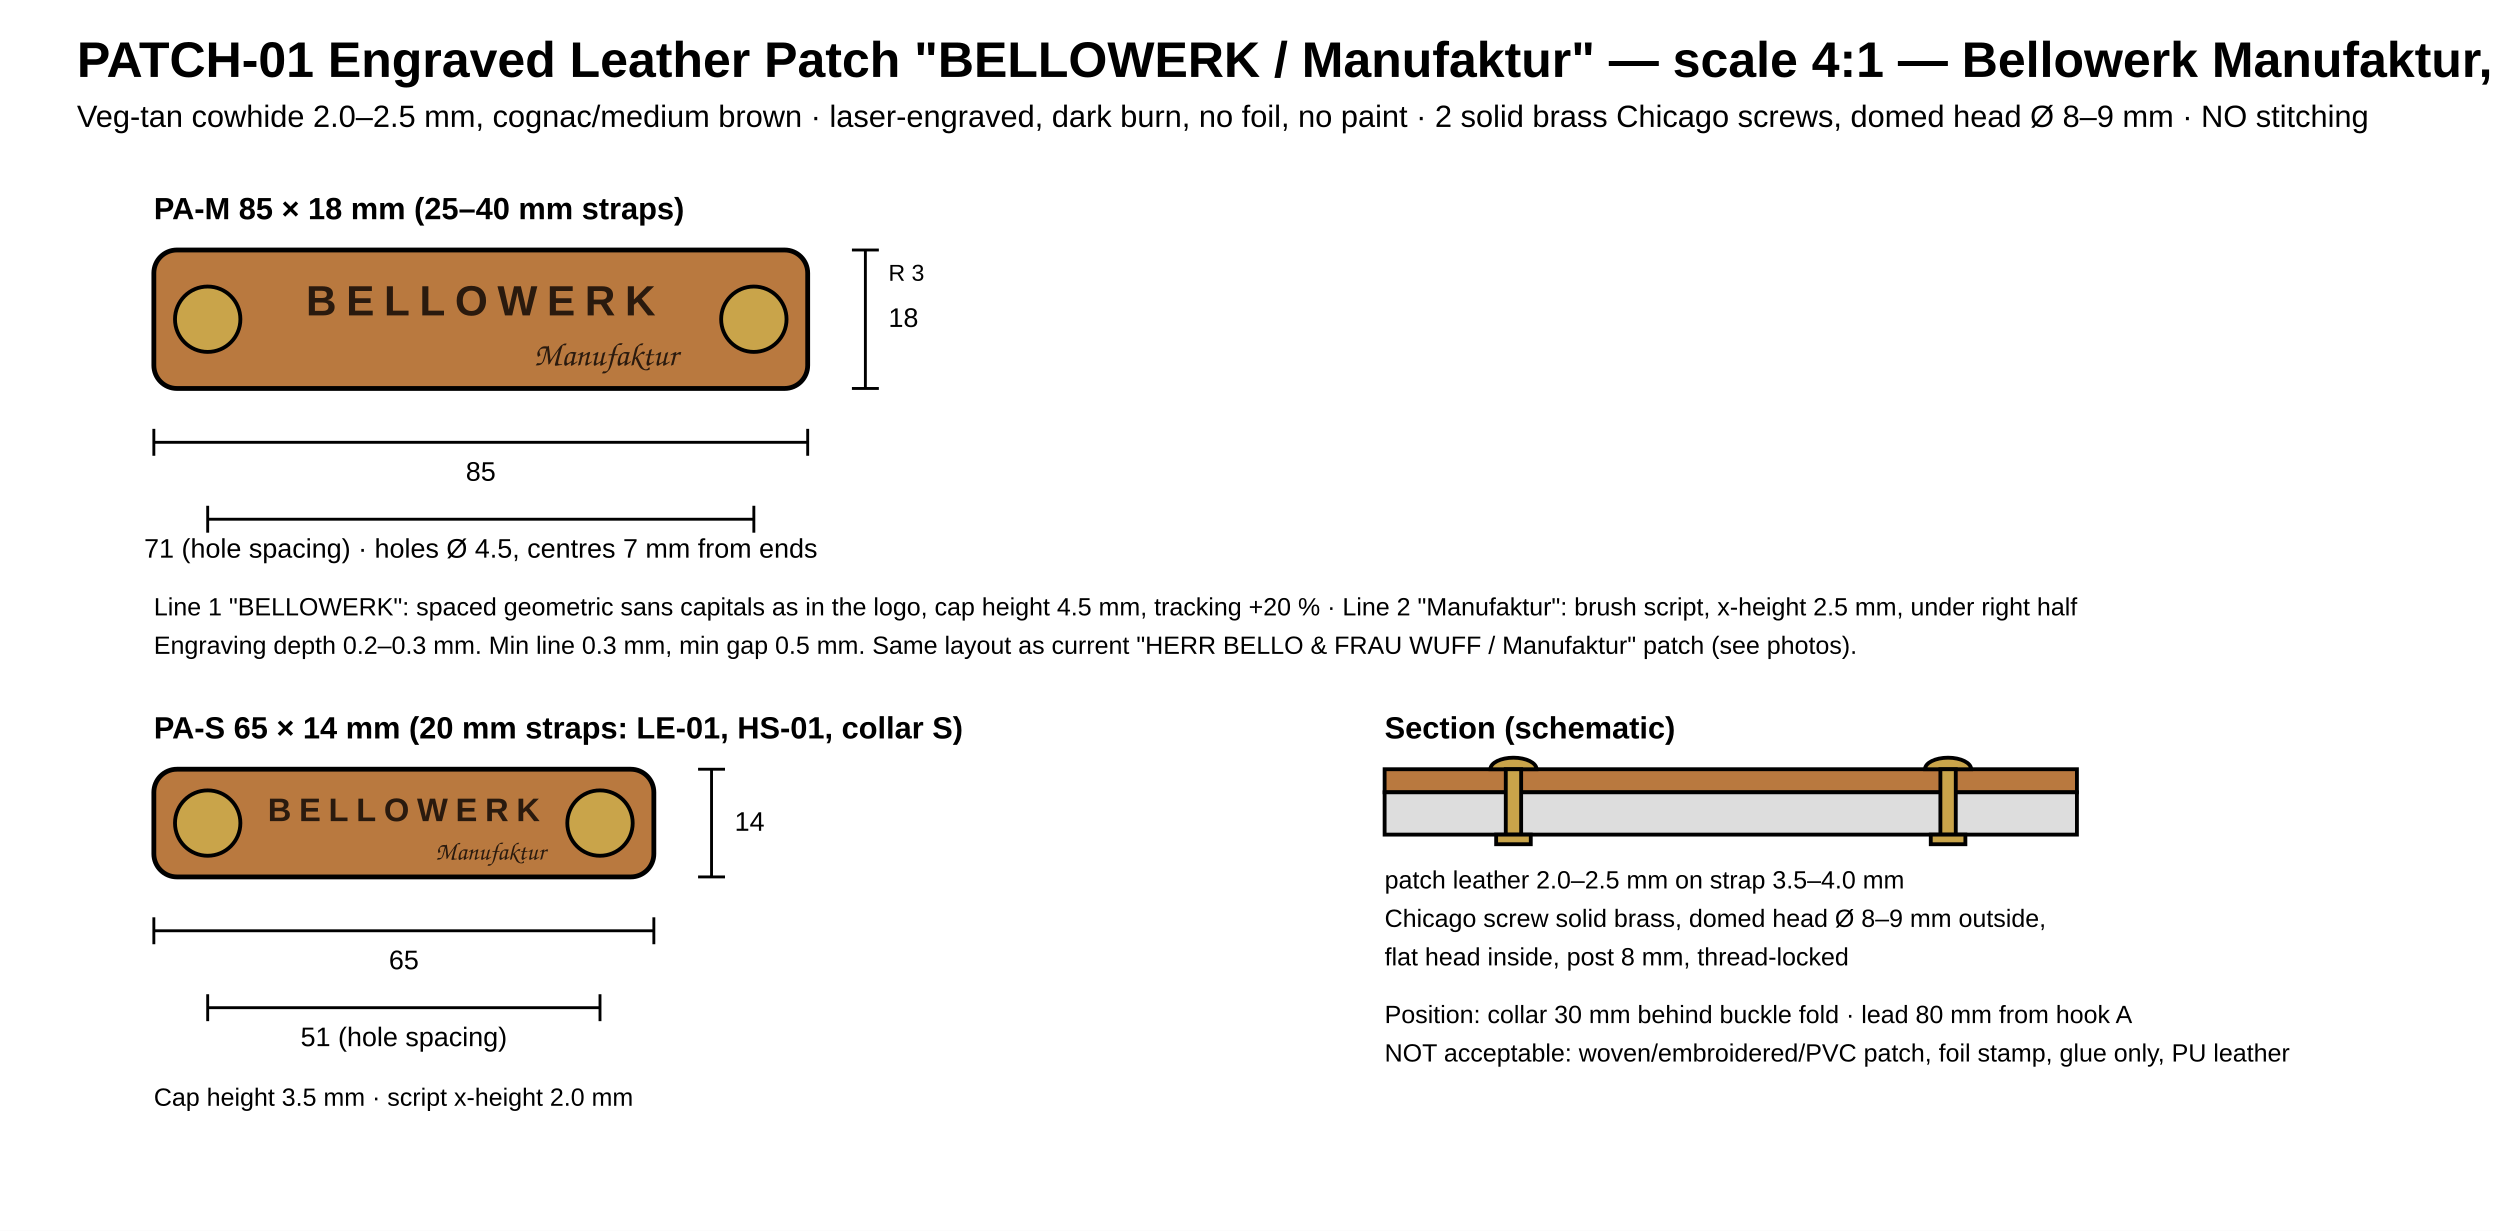
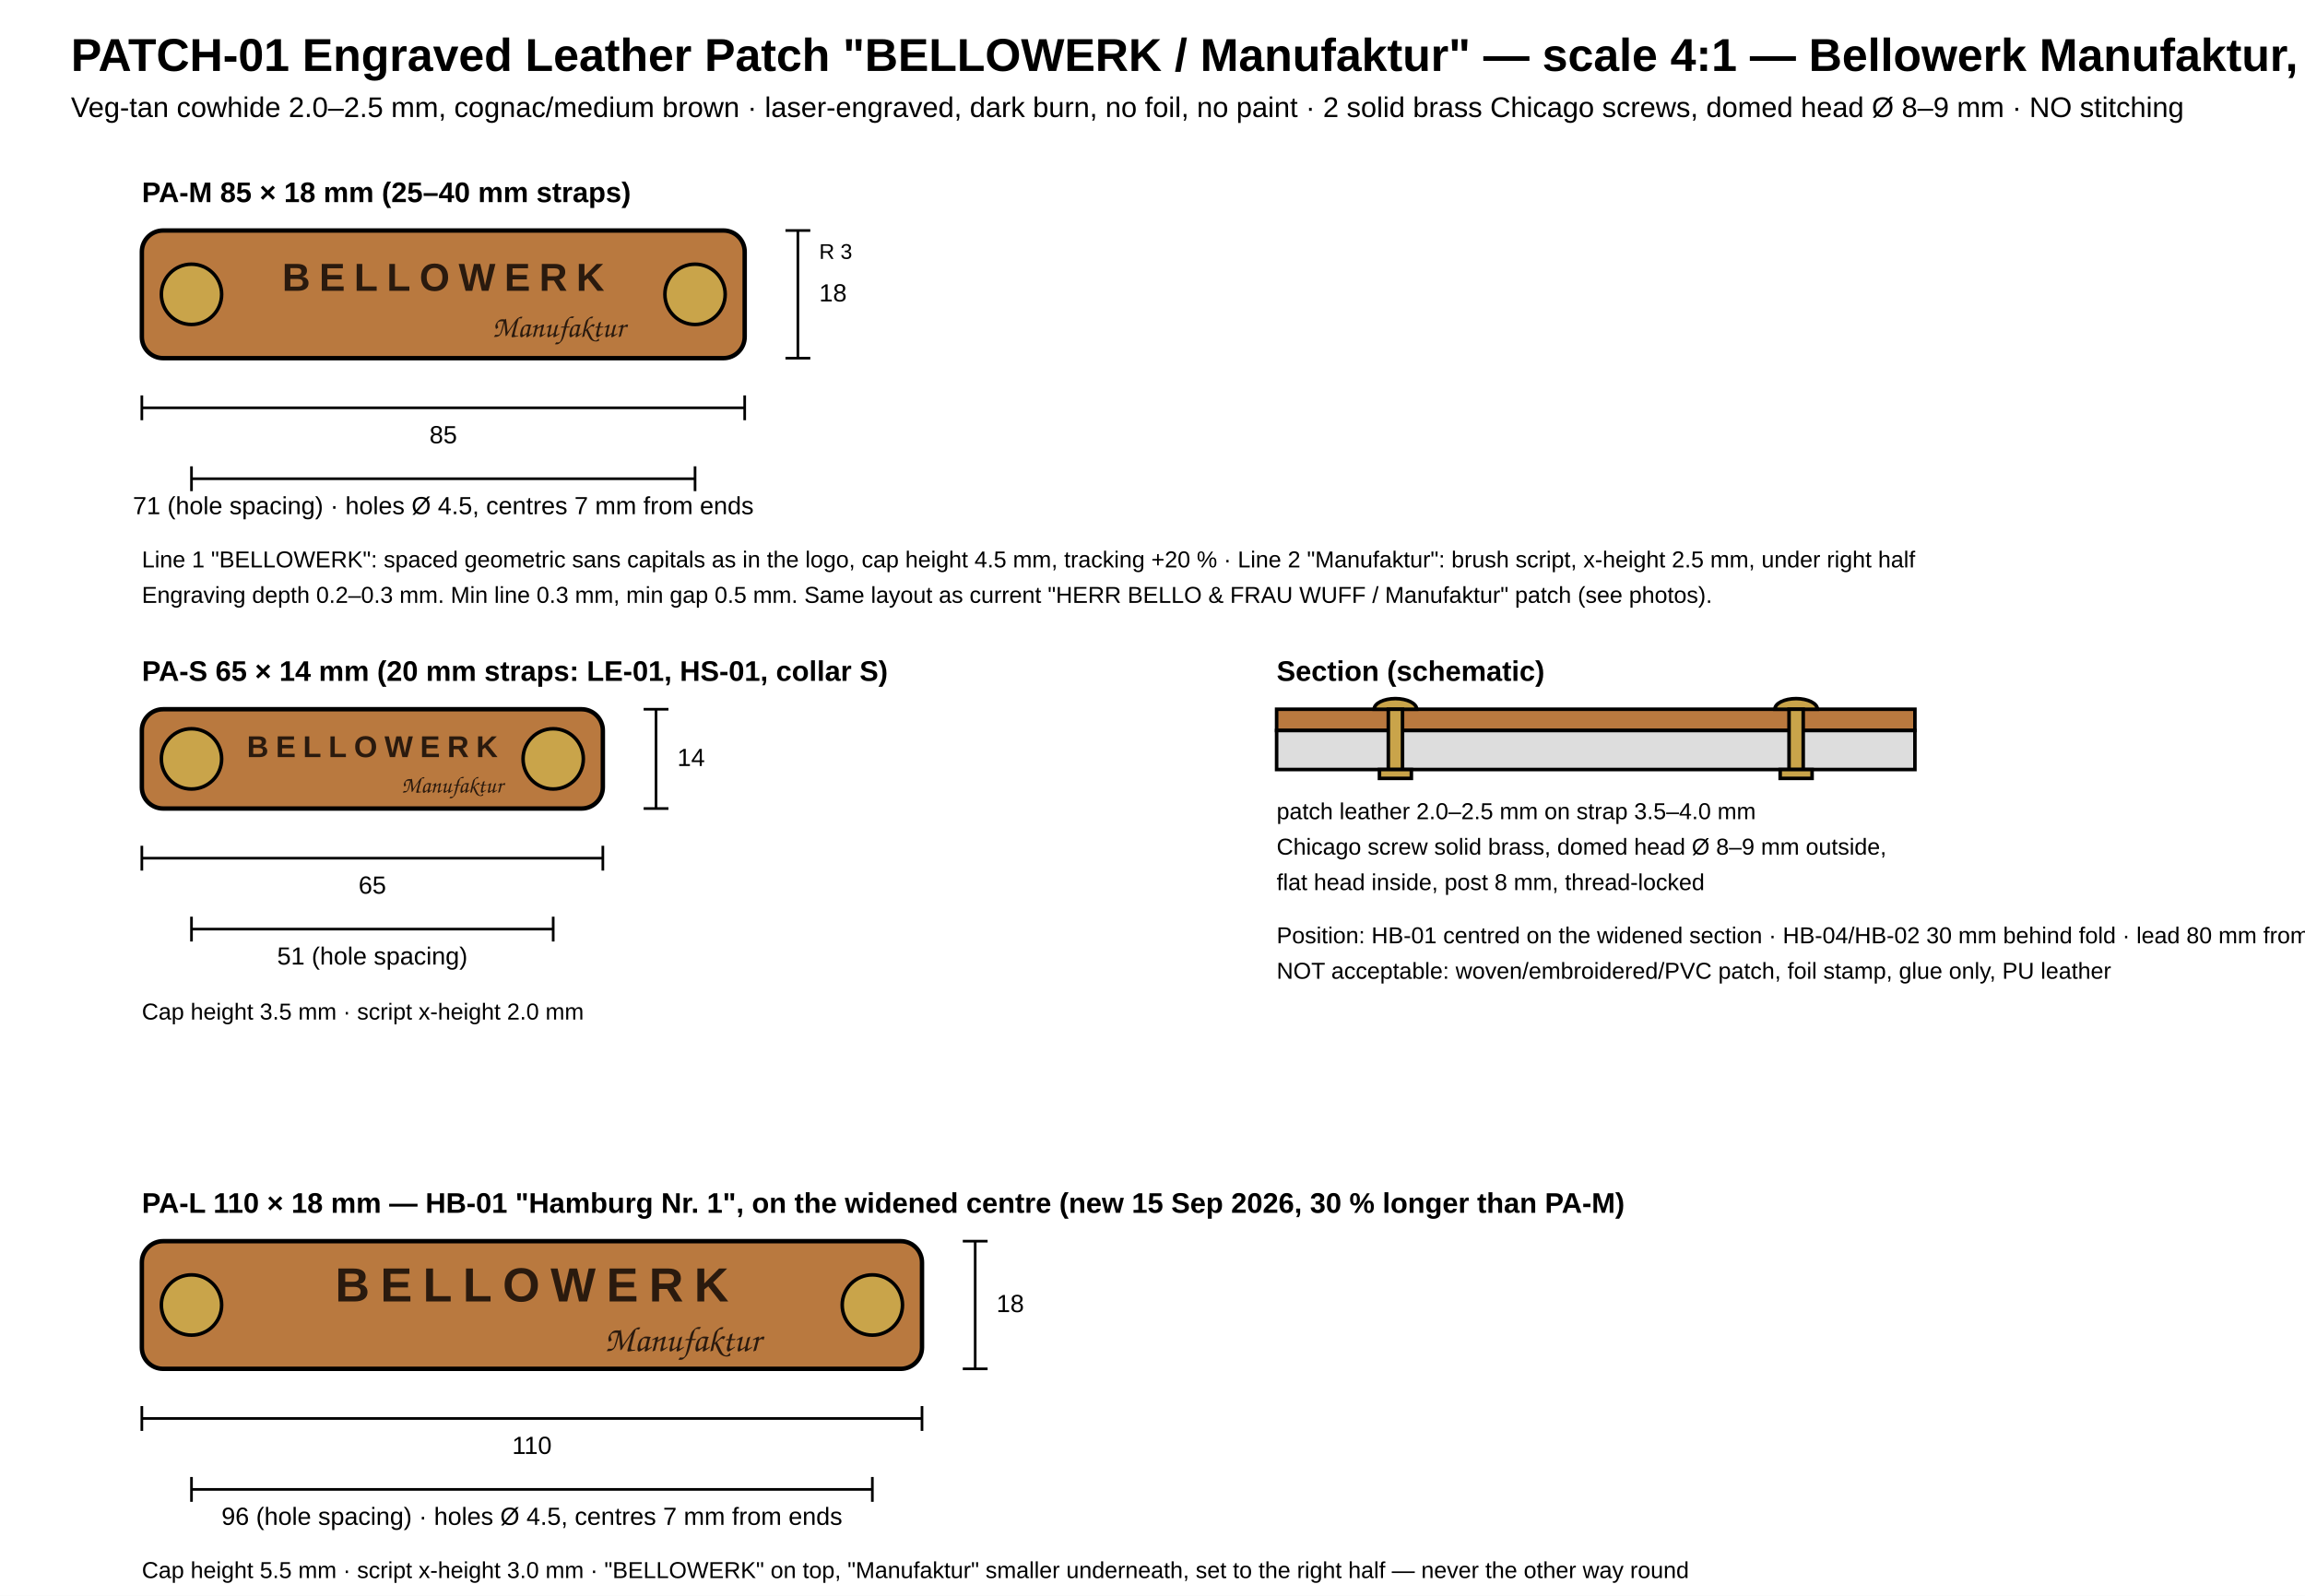
- <svg xmlns="http://www.w3.org/2000/svg" width="1300" height="640" viewBox="0 0 1300 640" font-family="Arial, Helvetica, sans-serif" font-size="16" fill="none" stroke="#000" stroke-width="2">
-   <rect x="0" y="0" width="1300" height="640" fill="#fff" stroke="none" />
-   <text x="40" y="40" font-size="26" font-weight="bold" fill="#000" stroke="none">PATCH-01 Engraved Leather Patch "BELLOWERK / Manufaktur" — scale 4:1 — Bellowerk Manufaktur, v1.1, 9 Sep 2026</text>
+ <svg xmlns="http://www.w3.org/2000/svg" width="1300" height="900" viewBox="0 0 1300 900" font-family="Arial, Helvetica, sans-serif" font-size="16" fill="none" stroke="#000" stroke-width="2">
+   <rect x="0" y="0" width="1300" height="900" fill="#fff" stroke="none" />
+   <text x="40" y="40" font-size="26" font-weight="bold" fill="#000" stroke="none">PATCH-01 Engraved Leather Patch "BELLOWERK / Manufaktur" — scale 4:1 — Bellowerk Manufaktur, v1.2, 15 Sep 2026</text>
  <text x="40" y="66" fill="#000" stroke="none">Veg-tan cowhide 2.0–2.5 mm, cognac/medium brown · laser-engraved, dark burn, no foil, no paint · 2 solid brass Chicago screws, domed head Ø 8–9 mm · NO stitching</text>
  <g transform="translate(80,130)">
    <text x="0" y="-16" fill="#000" stroke="none" font-weight="bold">PA-M 85 × 18 mm (25–40 mm straps)</text>
    <rect x="0" y="0" width="340" height="72" rx="12" fill="#b9793f" stroke="#000" stroke-width="2.5" />
    <circle cx="28" cy="36" r="17" fill="#c9a44a" stroke="#000" />
    <circle cx="312" cy="36" r="17" fill="#c9a44a" stroke="#000" />
    <text x="170" y="34" text-anchor="middle" fill="#2a1a0e" stroke="none" font-size="22" font-weight="600" letter-spacing="5" font-family="Futura, 'Century Gothic', 'Josefin Sans', Arial, sans-serif">BELLOWERK</text>
    <text x="235" y="60" text-anchor="middle" fill="#2a1a0e" stroke="none" font-size="17" font-style="italic" font-family="'Brush Script MT', 'Segoe Script', cursive">Manufaktur</text>
    <g stroke-width="1.5">
      <line x1="0" y1="100" x2="340" y2="100" />
      <line x1="0" y1="93" x2="0" y2="107" />
      <line x1="340" y1="93" x2="340" y2="107" />
      <text x="170" y="120" text-anchor="middle" fill="#000" stroke="none" font-size="14">85</text>
      <line x1="28" y1="140" x2="312" y2="140" />
      <line x1="28" y1="133" x2="28" y2="147" />
      <line x1="312" y1="133" x2="312" y2="147" />
      <text x="170" y="160" text-anchor="middle" fill="#000" stroke="none" font-size="14">71 (hole spacing) · holes Ø 4.5, centres 7 mm from ends</text>
      <line x1="370" y1="0" x2="370" y2="72" />
      <line x1="363" y1="0" x2="377" y2="0" />
      <line x1="363" y1="72" x2="377" y2="72" />
      <text x="382" y="40" fill="#000" stroke="none" font-size="14">18</text>
      <text x="382" y="16" fill="#000" stroke="none" font-size="12">R 3</text>
    </g>
    <text x="0" y="190" fill="#000" stroke="none" font-size="13">Line 1 "BELLOWERK": spaced geometric sans capitals as in the logo, cap height 4.5 mm, tracking +20 % · Line 2 "Manufaktur": brush script, x-height 2.5 mm, under right half</text>
    <text x="0" y="210" fill="#000" stroke="none" font-size="13">Engraving depth 0.2–0.3 mm. Min line 0.3 mm, min gap 0.5 mm. Same layout as current "HERR BELLO &amp; FRAU WUFF / Manufaktur" patch (see photos).</text>
  </g>
  <g transform="translate(80,400)">
    <text x="0" y="-16" fill="#000" stroke="none" font-weight="bold">PA-S 65 × 14 mm (20 mm straps: LE-01, HS-01, collar S)</text>
    <rect x="0" y="0" width="260" height="56" rx="12" fill="#b9793f" stroke="#000" stroke-width="2.5" />
    <circle cx="28" cy="28" r="17" fill="#c9a44a" stroke="#000" />
    <circle cx="232" cy="28" r="17" fill="#c9a44a" stroke="#000" />
    <text x="130" y="27" text-anchor="middle" fill="#2a1a0e" stroke="none" font-size="17" font-weight="600" letter-spacing="4" font-family="Futura, 'Century Gothic', 'Josefin Sans', Arial, sans-serif">BELLOWERK</text>
    <text x="175" y="47" text-anchor="middle" fill="#2a1a0e" stroke="none" font-size="13" font-style="italic" font-family="'Brush Script MT', 'Segoe Script', cursive">Manufaktur</text>
    <g stroke-width="1.5">
      <line x1="0" y1="84" x2="260" y2="84" />
      <line x1="0" y1="77" x2="0" y2="91" />
      <line x1="260" y1="77" x2="260" y2="91" />
      <text x="130" y="104" text-anchor="middle" fill="#000" stroke="none" font-size="14">65</text>
      <line x1="28" y1="124" x2="232" y2="124" />
      <line x1="28" y1="117" x2="28" y2="131" />
      <line x1="232" y1="117" x2="232" y2="131" />
      <text x="130" y="144" text-anchor="middle" fill="#000" stroke="none" font-size="14">51 (hole spacing)</text>
      <line x1="290" y1="0" x2="290" y2="56" />
      <line x1="283" y1="0" x2="297" y2="0" />
      <line x1="283" y1="56" x2="297" y2="56" />
      <text x="302" y="32" fill="#000" stroke="none" font-size="14">14</text>
    </g>
    <text x="0" y="175" fill="#000" stroke="none" font-size="13">Cap height 3.5 mm · script x-height 2.0 mm</text>
  </g>
  <g transform="translate(720,400)">
    <text x="0" y="-16" fill="#000" stroke="none" font-weight="bold">Section (schematic)</text>
    <rect x="0" y="0" width="360" height="12" fill="#b9793f" stroke="#000" />
    <rect x="0" y="12" width="360" height="22" fill="#ddd" stroke="#000" />
    <path d="M 55 0 A 12 6 0 0 1 79 0 Z" fill="#c9a44a" stroke="#000" />
    <rect x="63" y="0" width="8" height="34" fill="#c9a44a" stroke="#000" />
    <rect x="58" y="34" width="18" height="5" fill="#c9a44a" stroke="#000" />
    <path d="M 281 0 A 12 6 0 0 1 305 0 Z" fill="#c9a44a" stroke="#000" />
    <rect x="289" y="0" width="8" height="34" fill="#c9a44a" stroke="#000" />
    <rect x="284" y="34" width="18" height="5" fill="#c9a44a" stroke="#000" />
    <text x="0" y="62" fill="#000" stroke="none" font-size="13">patch leather 2.0–2.5 mm on strap 3.5–4.0 mm</text>
    <text x="0" y="82" fill="#000" stroke="none" font-size="13">Chicago screw solid brass, domed head Ø 8–9 mm outside,</text>
    <text x="0" y="102" fill="#000" stroke="none" font-size="13">flat head inside, post 8 mm, thread-locked</text>
-     <text x="0" y="132" fill="#000" stroke="none" font-size="13">Position: collar 30 mm behind buckle fold · lead 80 mm from hook A</text>
+     <text x="0" y="132" fill="#000" stroke="none" font-size="13">Position: HB-01 centred on the widened section · HB-04/HB-02 30 mm behind fold · lead 80 mm from hook A</text>
    <text x="0" y="152" fill="#000" stroke="none" font-size="13">NOT acceptable: woven/embroidered/PVC patch, foil stamp, glue only, PU leather</text>
  </g>
+   <g transform="translate(80,700)">
+     <text x="0" y="-16" fill="#000" stroke="none" font-weight="bold">PA-L 110 × 18 mm — HB-01 "Hamburg Nr. 1", on the widened centre (new 15 Sep 2026, 30 % longer than PA-M)</text>
+     <rect x="0" y="0" width="440" height="72" rx="12" fill="#b9793f" stroke="#000" stroke-width="2.5" />
+     <circle cx="28" cy="36" r="17" fill="#c9a44a" stroke="#000" />
+     <circle cx="412" cy="36" r="17" fill="#c9a44a" stroke="#000" />
+     <text x="220" y="34" text-anchor="middle" fill="#2a1a0e" stroke="none" font-size="27" font-weight="600" letter-spacing="6" font-family="Futura, 'Century Gothic', 'Josefin Sans', Arial, sans-serif">BELLOWERK</text>
+     <text x="305" y="62" text-anchor="middle" fill="#2a1a0e" stroke="none" font-size="20" font-style="italic" font-family="'Brush Script MT', 'Segoe Script', cursive">Manufaktur</text>
+     <g stroke-width="1.5">
+       <line x1="0" y1="100" x2="440" y2="100" />
+       <line x1="0" y1="93" x2="0" y2="107" />
+       <line x1="440" y1="93" x2="440" y2="107" />
+       <text x="220" y="120" text-anchor="middle" fill="#000" stroke="none" font-size="14">110</text>
+       <line x1="28" y1="140" x2="412" y2="140" />
+       <line x1="28" y1="133" x2="28" y2="147" />
+       <line x1="412" y1="133" x2="412" y2="147" />
+       <text x="220" y="160" text-anchor="middle" fill="#000" stroke="none" font-size="14">96 (hole spacing) · holes Ø 4.5, centres 7 mm from ends</text>
+       <line x1="470" y1="0" x2="470" y2="72" />
+       <line x1="463" y1="0" x2="477" y2="0" />
+       <line x1="463" y1="72" x2="477" y2="72" />
+       <text x="482" y="40" fill="#000" stroke="none" font-size="14">18</text>
+     </g>
+     <text x="0" y="190" fill="#000" stroke="none" font-size="13">Cap height 5.5 mm · script x-height 3.0 mm · "BELLOWERK" on top, "Manufaktur" smaller underneath, set to the right half — never the other way round</text>
+   </g>
</svg>
